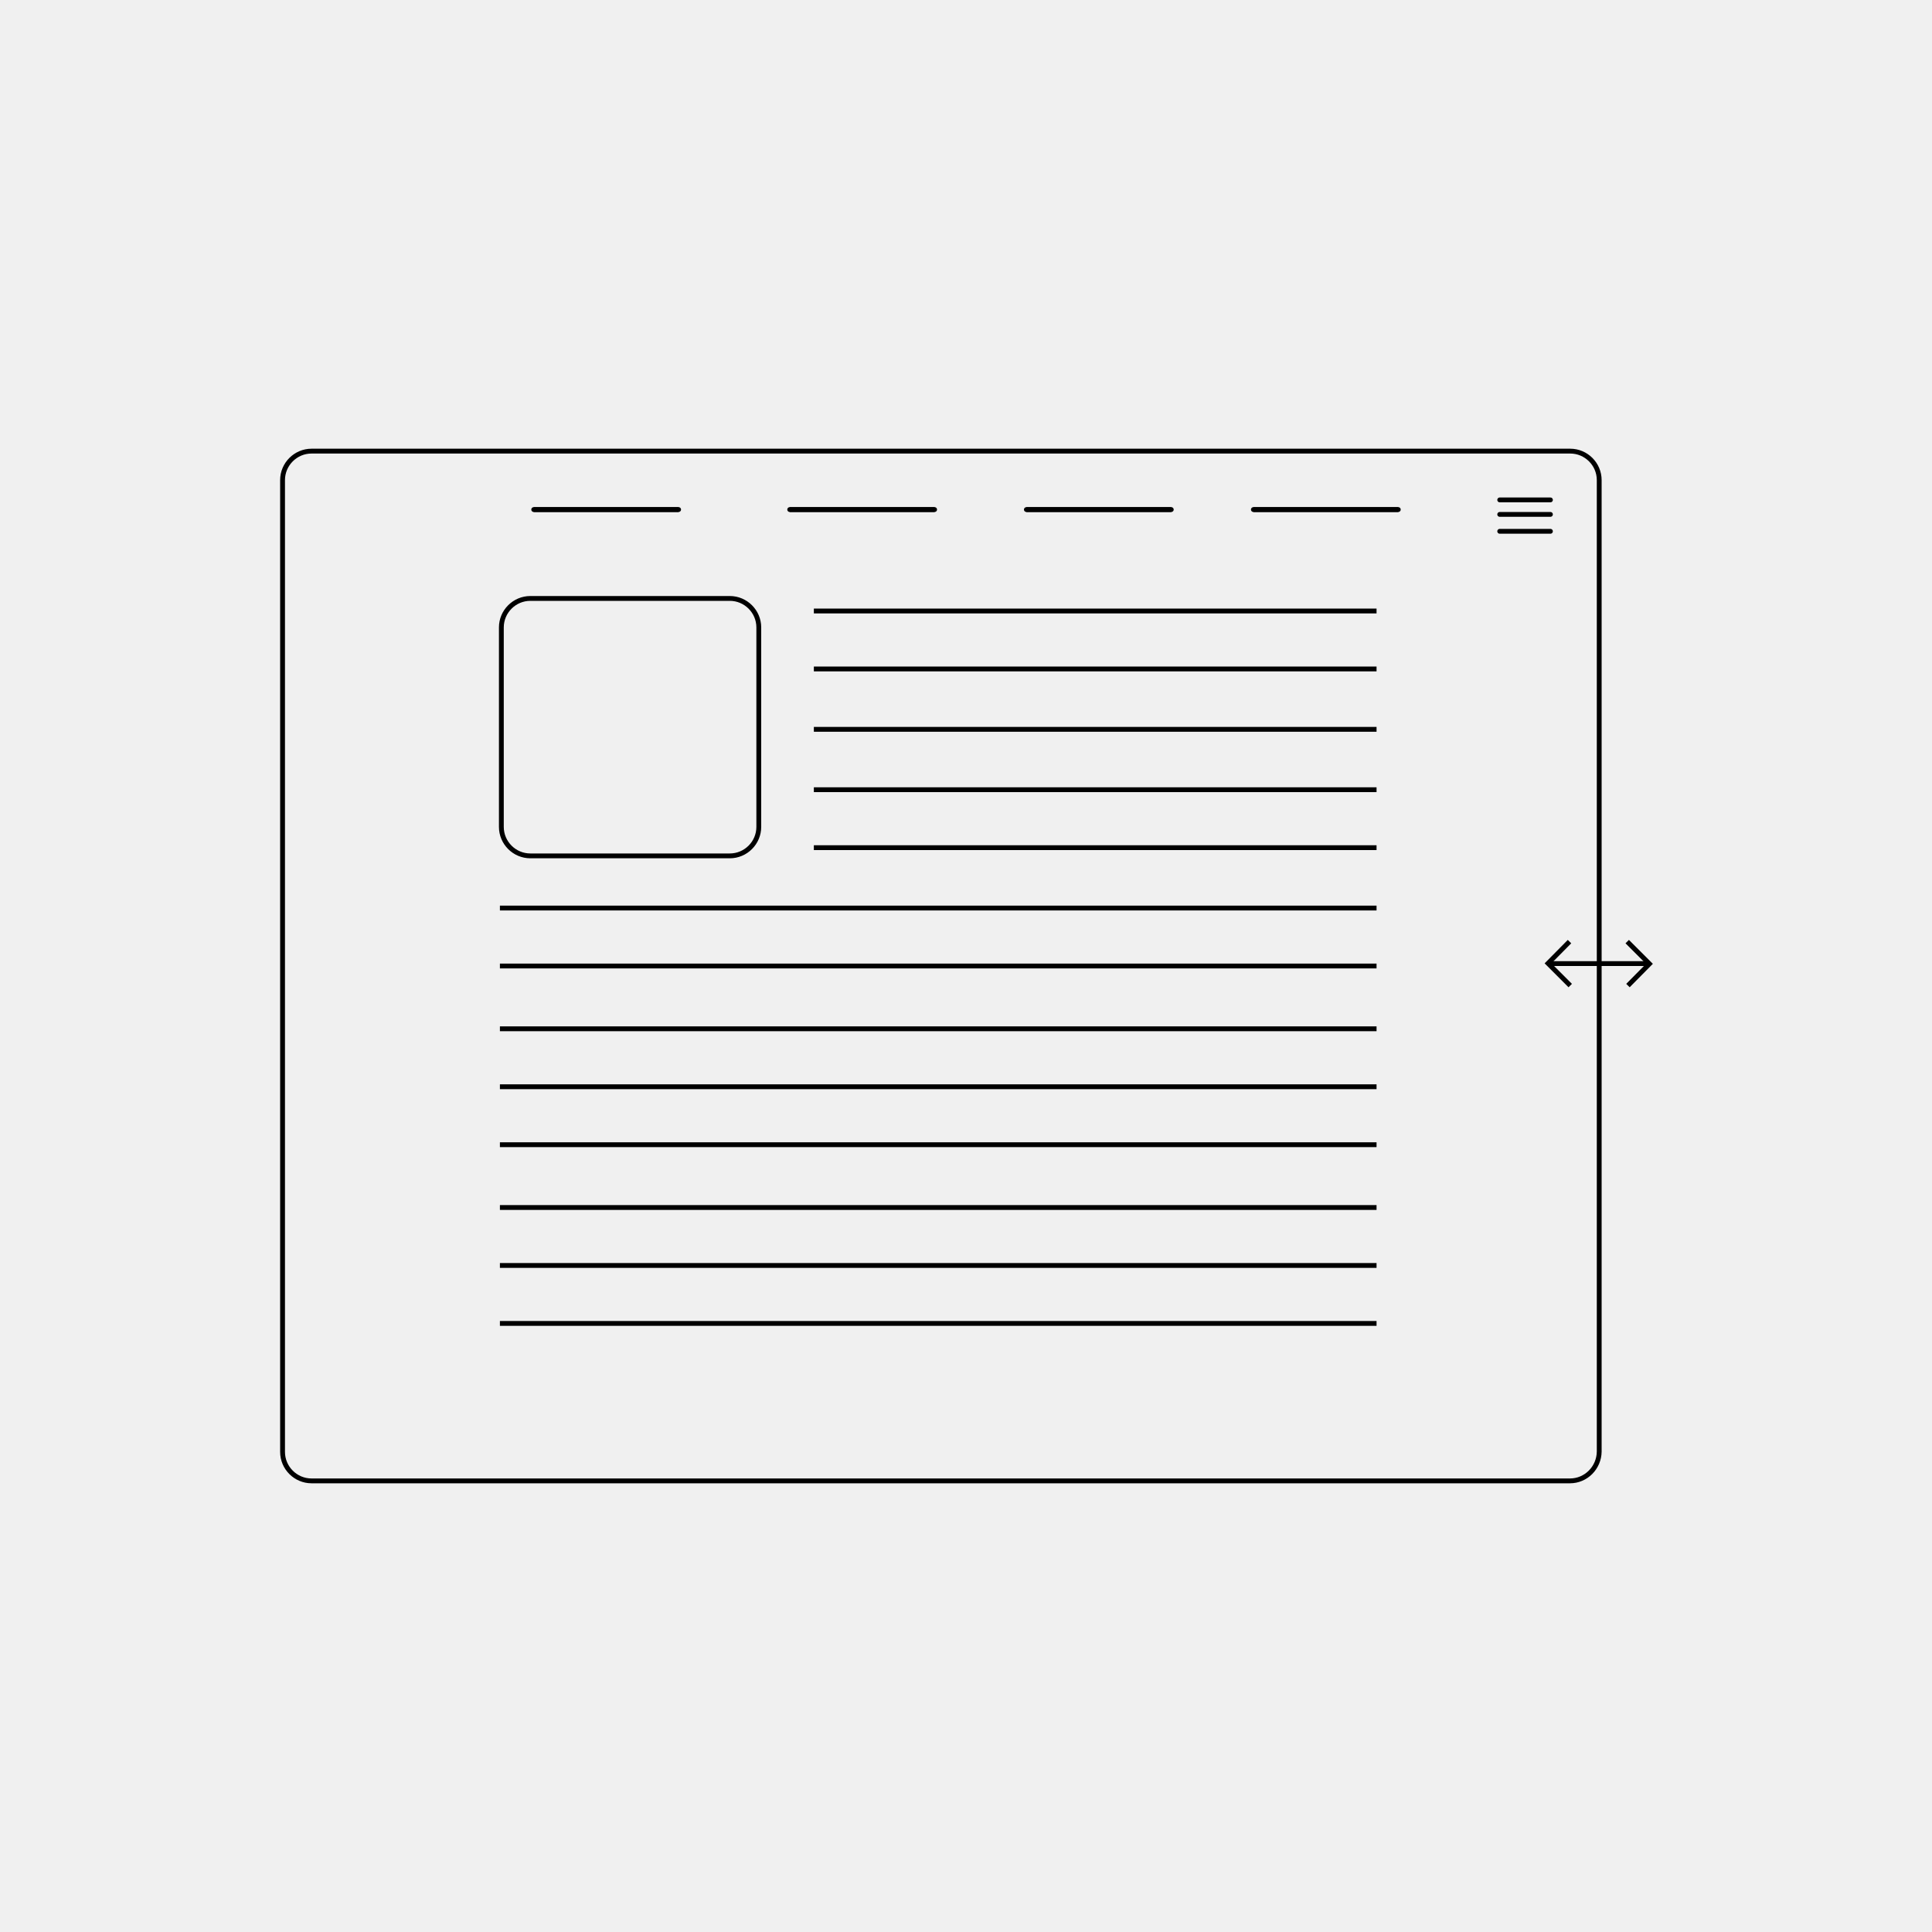
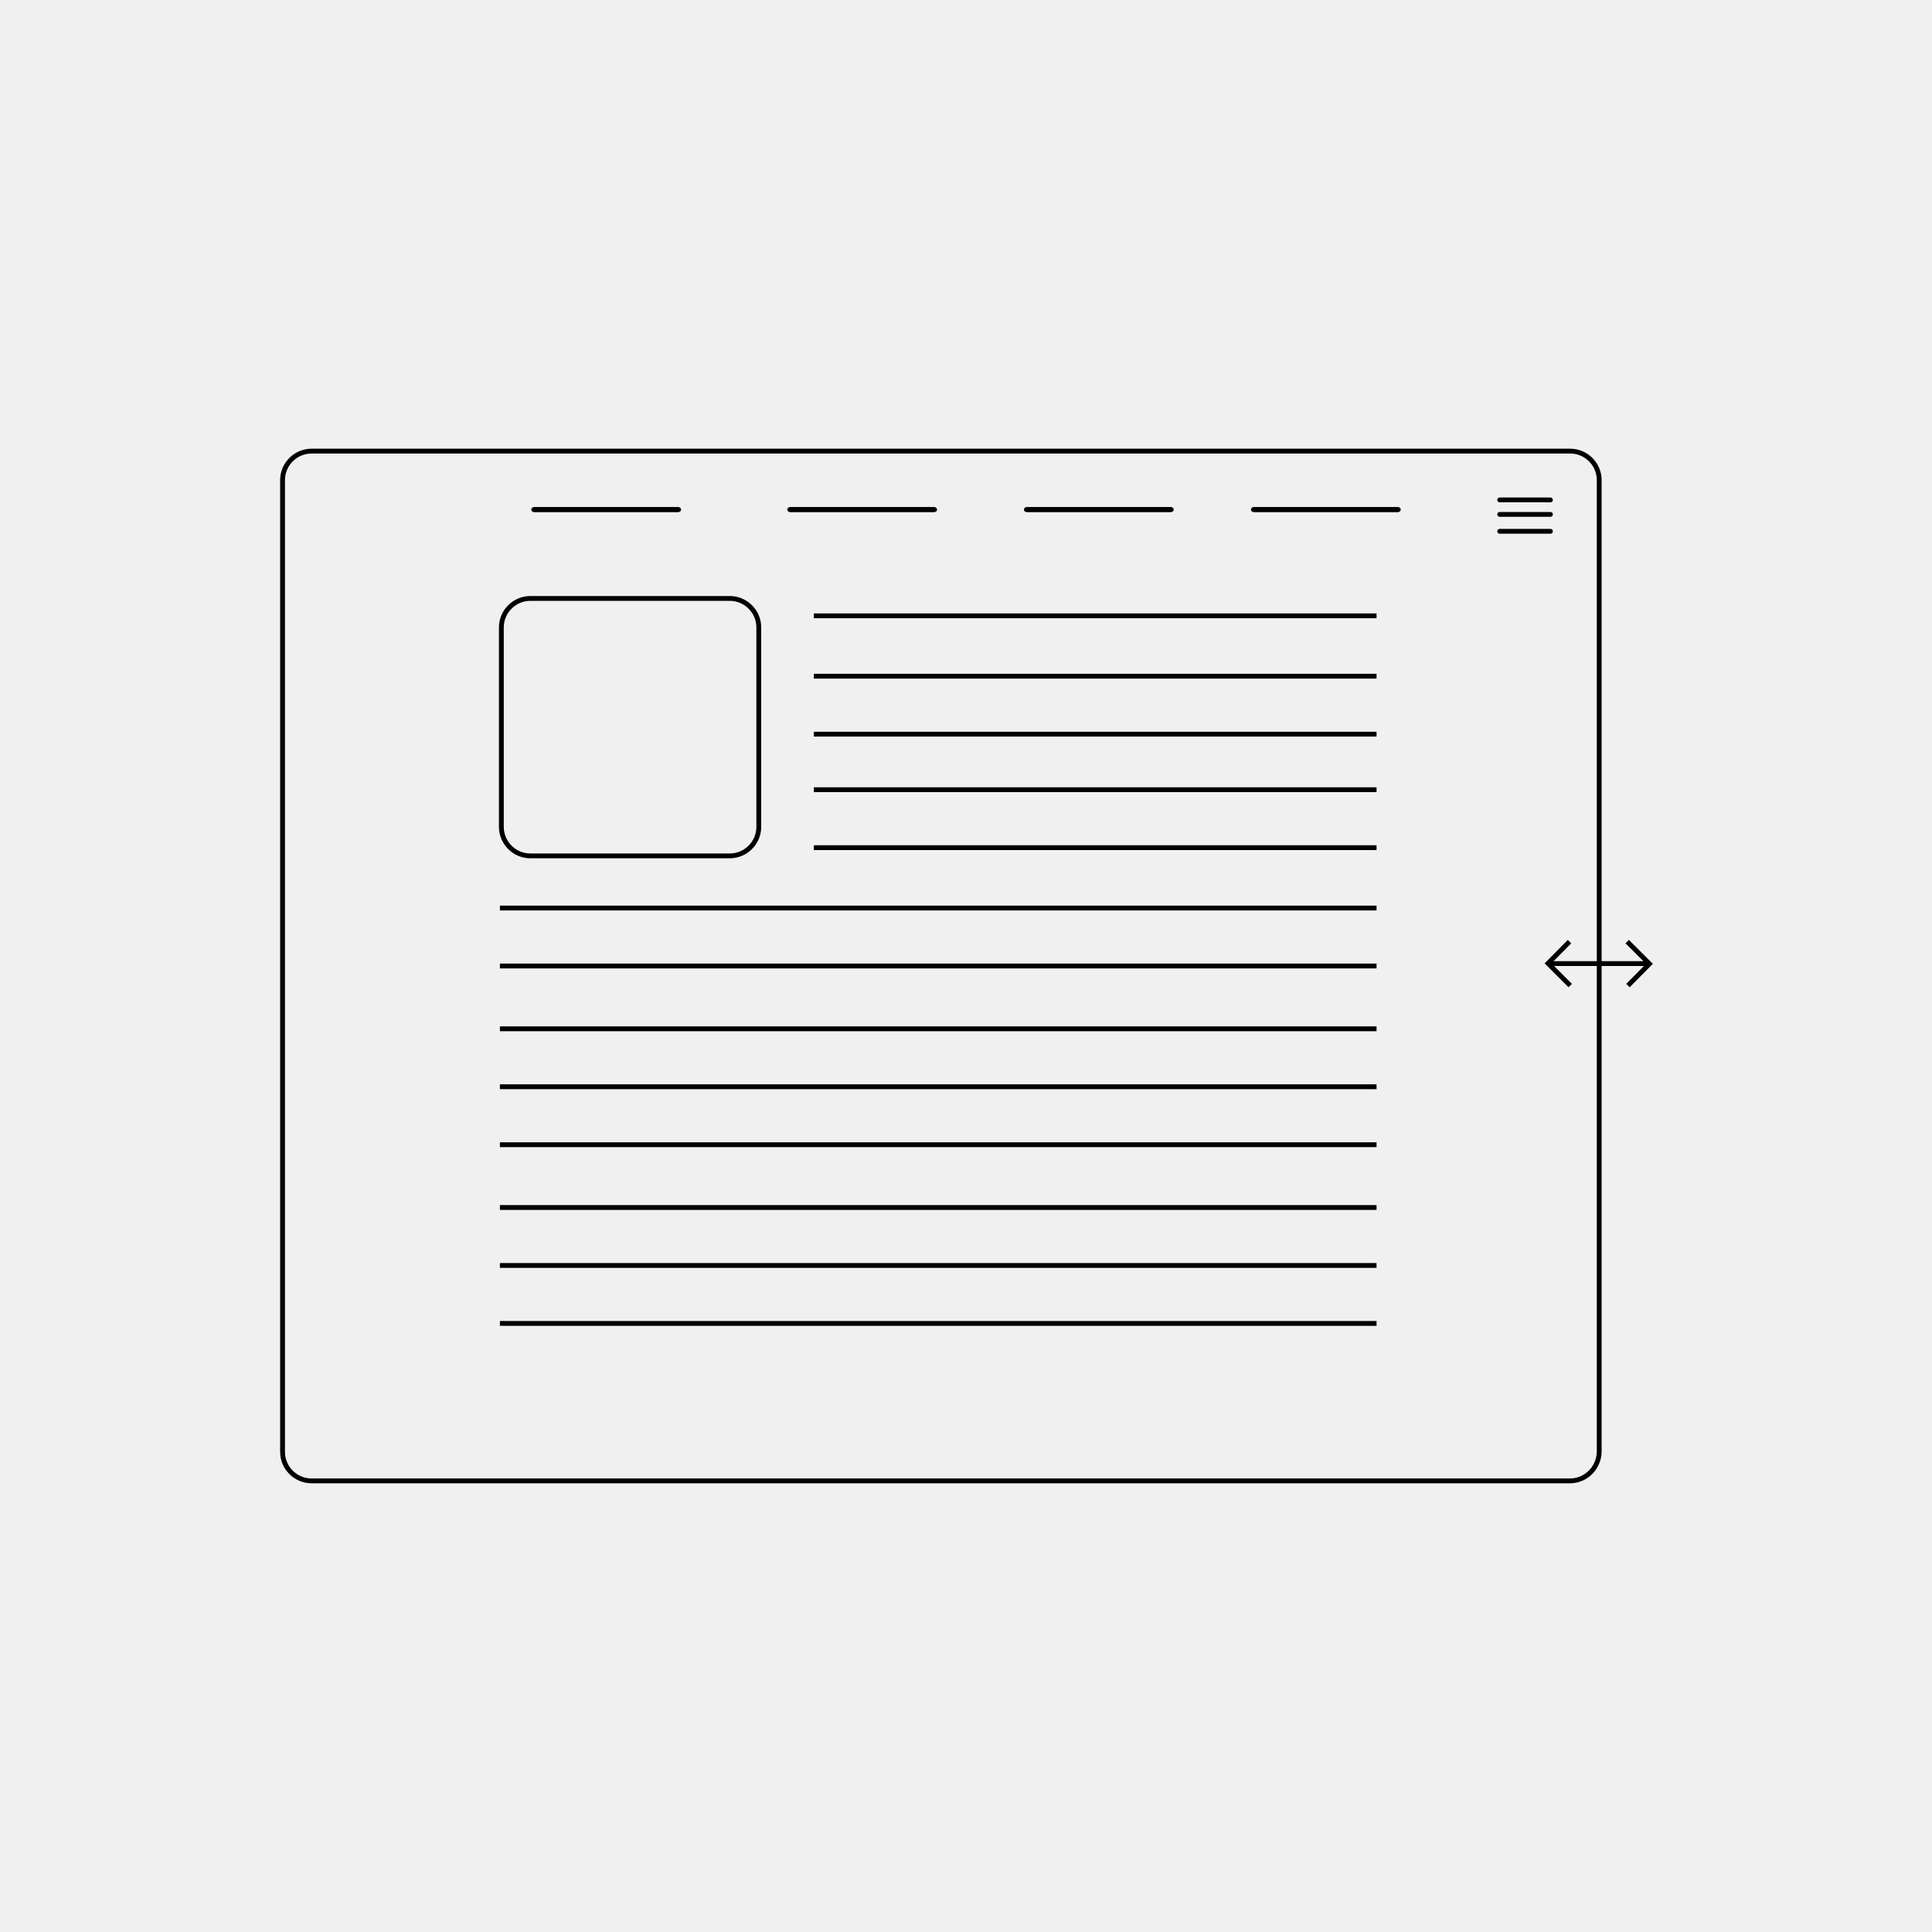
<svg xmlns="http://www.w3.org/2000/svg" version="1.1" id="Layer_4" x="0px" y="0px" viewBox="0 0 800 800" style="enable-background:new 0 0 800 800;" xml:space="preserve">
  <style type="text/css">
	.svg_hamburg_x0020_2{fill:none;}
	.svg_image{fill:none;stroke:#000000;stroke-width:2;stroke-miterlimit:10;}
	.fade_x0020_menu{fill:none;stroke:#000000;stroke-width:2;stroke-miterlimit:10;}
	.st0{fill:none;stroke:#000000;stroke-width:2;stroke-miterlimit:10;}
	.st1{fill:#FFFFFF;stroke:#000000;stroke-width:2;stroke-linecap:round;stroke-miterlimit:10;}
	.st2{fill:#FFFFFF;stroke:#000000;stroke-width:2;stroke-miterlimit:10;}
	.st3{fill:none;stroke:#000000;stroke-width:2;stroke-linecap:round;stroke-miterlimit:10;}
</style>
  <g id="XMLID_441_">
    <path id="XMLID_467_" class="st0" d="M650.1,613.2H129c-6.6,0-12-5.4-12-12V198.8c0-6.6,5.4-12,12-12h521.2c6.6,0,12,5.4,12,12   v402.3C662.1,607.8,656.7,613.2,650.1,613.2z" />
    <g id="Hamburger_3_">
      <line id="XMLID_466_" class="st1" x1="642" y1="207" x2="621" y2="207" />
      <line id="XMLID_465_" class="st1" x1="642" y1="213" x2="621" y2="213" />
      <line id="XMLID_464_" class="st1" x1="642" y1="220" x2="621" y2="220" />
    </g>
    <g id="Text_3_">
      <line id="XMLID_462_" class="st2" x1="570" y1="376" x2="207" y2="376" />
-       <line id="XMLID_461_" class="fade_x0020_menu" x1="570" y1="253" x2="337" y2="253" />
+       <line id="XMLID_461_" class="fade_x0020_menu" x1="570" y1="304" x2="337" y2="304" />
      <line id="XMLID_460_" class="st2" x1="570" y1="400" x2="207" y2="400" />
-       <line id="XMLID_459_" class="fade_x0020_menu" x1="570" y1="277" x2="337" y2="277" />
+       <line id="XMLID_459_" class="fade_x0020_menu" x1="570" y1="255" x2="337" y2="255" />
      <line id="XMLID_458_" class="st2" x1="570" y1="426" x2="207" y2="426" />
-       <line id="XMLID_457_" class="fade_x0020_menu" x1="570" y1="302" x2="337" y2="302" />
+       <line id="XMLID_457_" class="fade_x0020_menu" x1="570" y1="280" x2="337" y2="280" />
      <line id="XMLID_456_" class="st2" x1="570" y1="450" x2="207" y2="450" />
      <line id="XMLID_455_" class="fade_x0020_menu" x1="570" y1="327" x2="337" y2="327" />
      <line id="XMLID_454_" class="st2" x1="570" y1="474" x2="207" y2="474" />
      <line id="XMLID_453_" class="fade_x0020_menu" x1="570" y1="351" x2="337" y2="351" />
      <polyline id="XMLID_451_" class="st2" points="570,500 387,500 207,500   " />
      <polyline id="XMLID_449_" class="st2" points="570,524 387,524 207,524   " />
      <polyline id="XMLID_447_" class="st2" points="570,548 387,548 207,548   " />
    </g>
    <path id="XMLID_446_" class="svg_image" d="M302.2,354.4h-82.6c-6.6,0-12-5.4-12-12v-82.6c0-6.6,5.4-12,12-12h82.6   c6.6,0,12,5.4,12,12v82.6C314.2,349,308.8,354.4,302.2,354.4z" />
    <g id="XMLID_442_">
      <polyline id="XMLID_445_" class="st0" points="649.9,389.9 641,398.9 650.2,408.1   " />
      <polyline id="XMLID_444_" class="st0" points="674.1,408.1 683,399.1 673.8,389.9   " />
      <line id="XMLID_443_" class="st0" x1="641" y1="399" x2="683" y2="399" />
    </g>
  </g>
  <g id="Menu">
    <g id="XMLID_27_">
      <line id="XMLID_31_" class="st3" x1="281" y1="211" x2="221" y2="211" />
      <line id="XMLID_30_" class="st3" x1="387" y1="211" x2="327" y2="211" />
      <line id="XMLID_29_" class="st3" x1="485" y1="211" x2="425" y2="211" />
      <line id="XMLID_28_" class="st3" x1="579" y1="211" x2="519" y2="211" />
    </g>
    <g id="XMLID_22_">
      <line id="XMLID_26_" class="fade_x0020_menu" x1="281" y1="211" x2="221" y2="211" />
      <line id="XMLID_25_" class="fade_x0020_menu" x1="387" y1="211" x2="327" y2="211" />
      <line id="XMLID_24_" class="fade_x0020_menu" x1="485" y1="211" x2="425" y2="211" />
      <line id="XMLID_23_" class="fade_x0020_menu" x1="579" y1="211" x2="519" y2="211" />
    </g>
  </g>
</svg>
